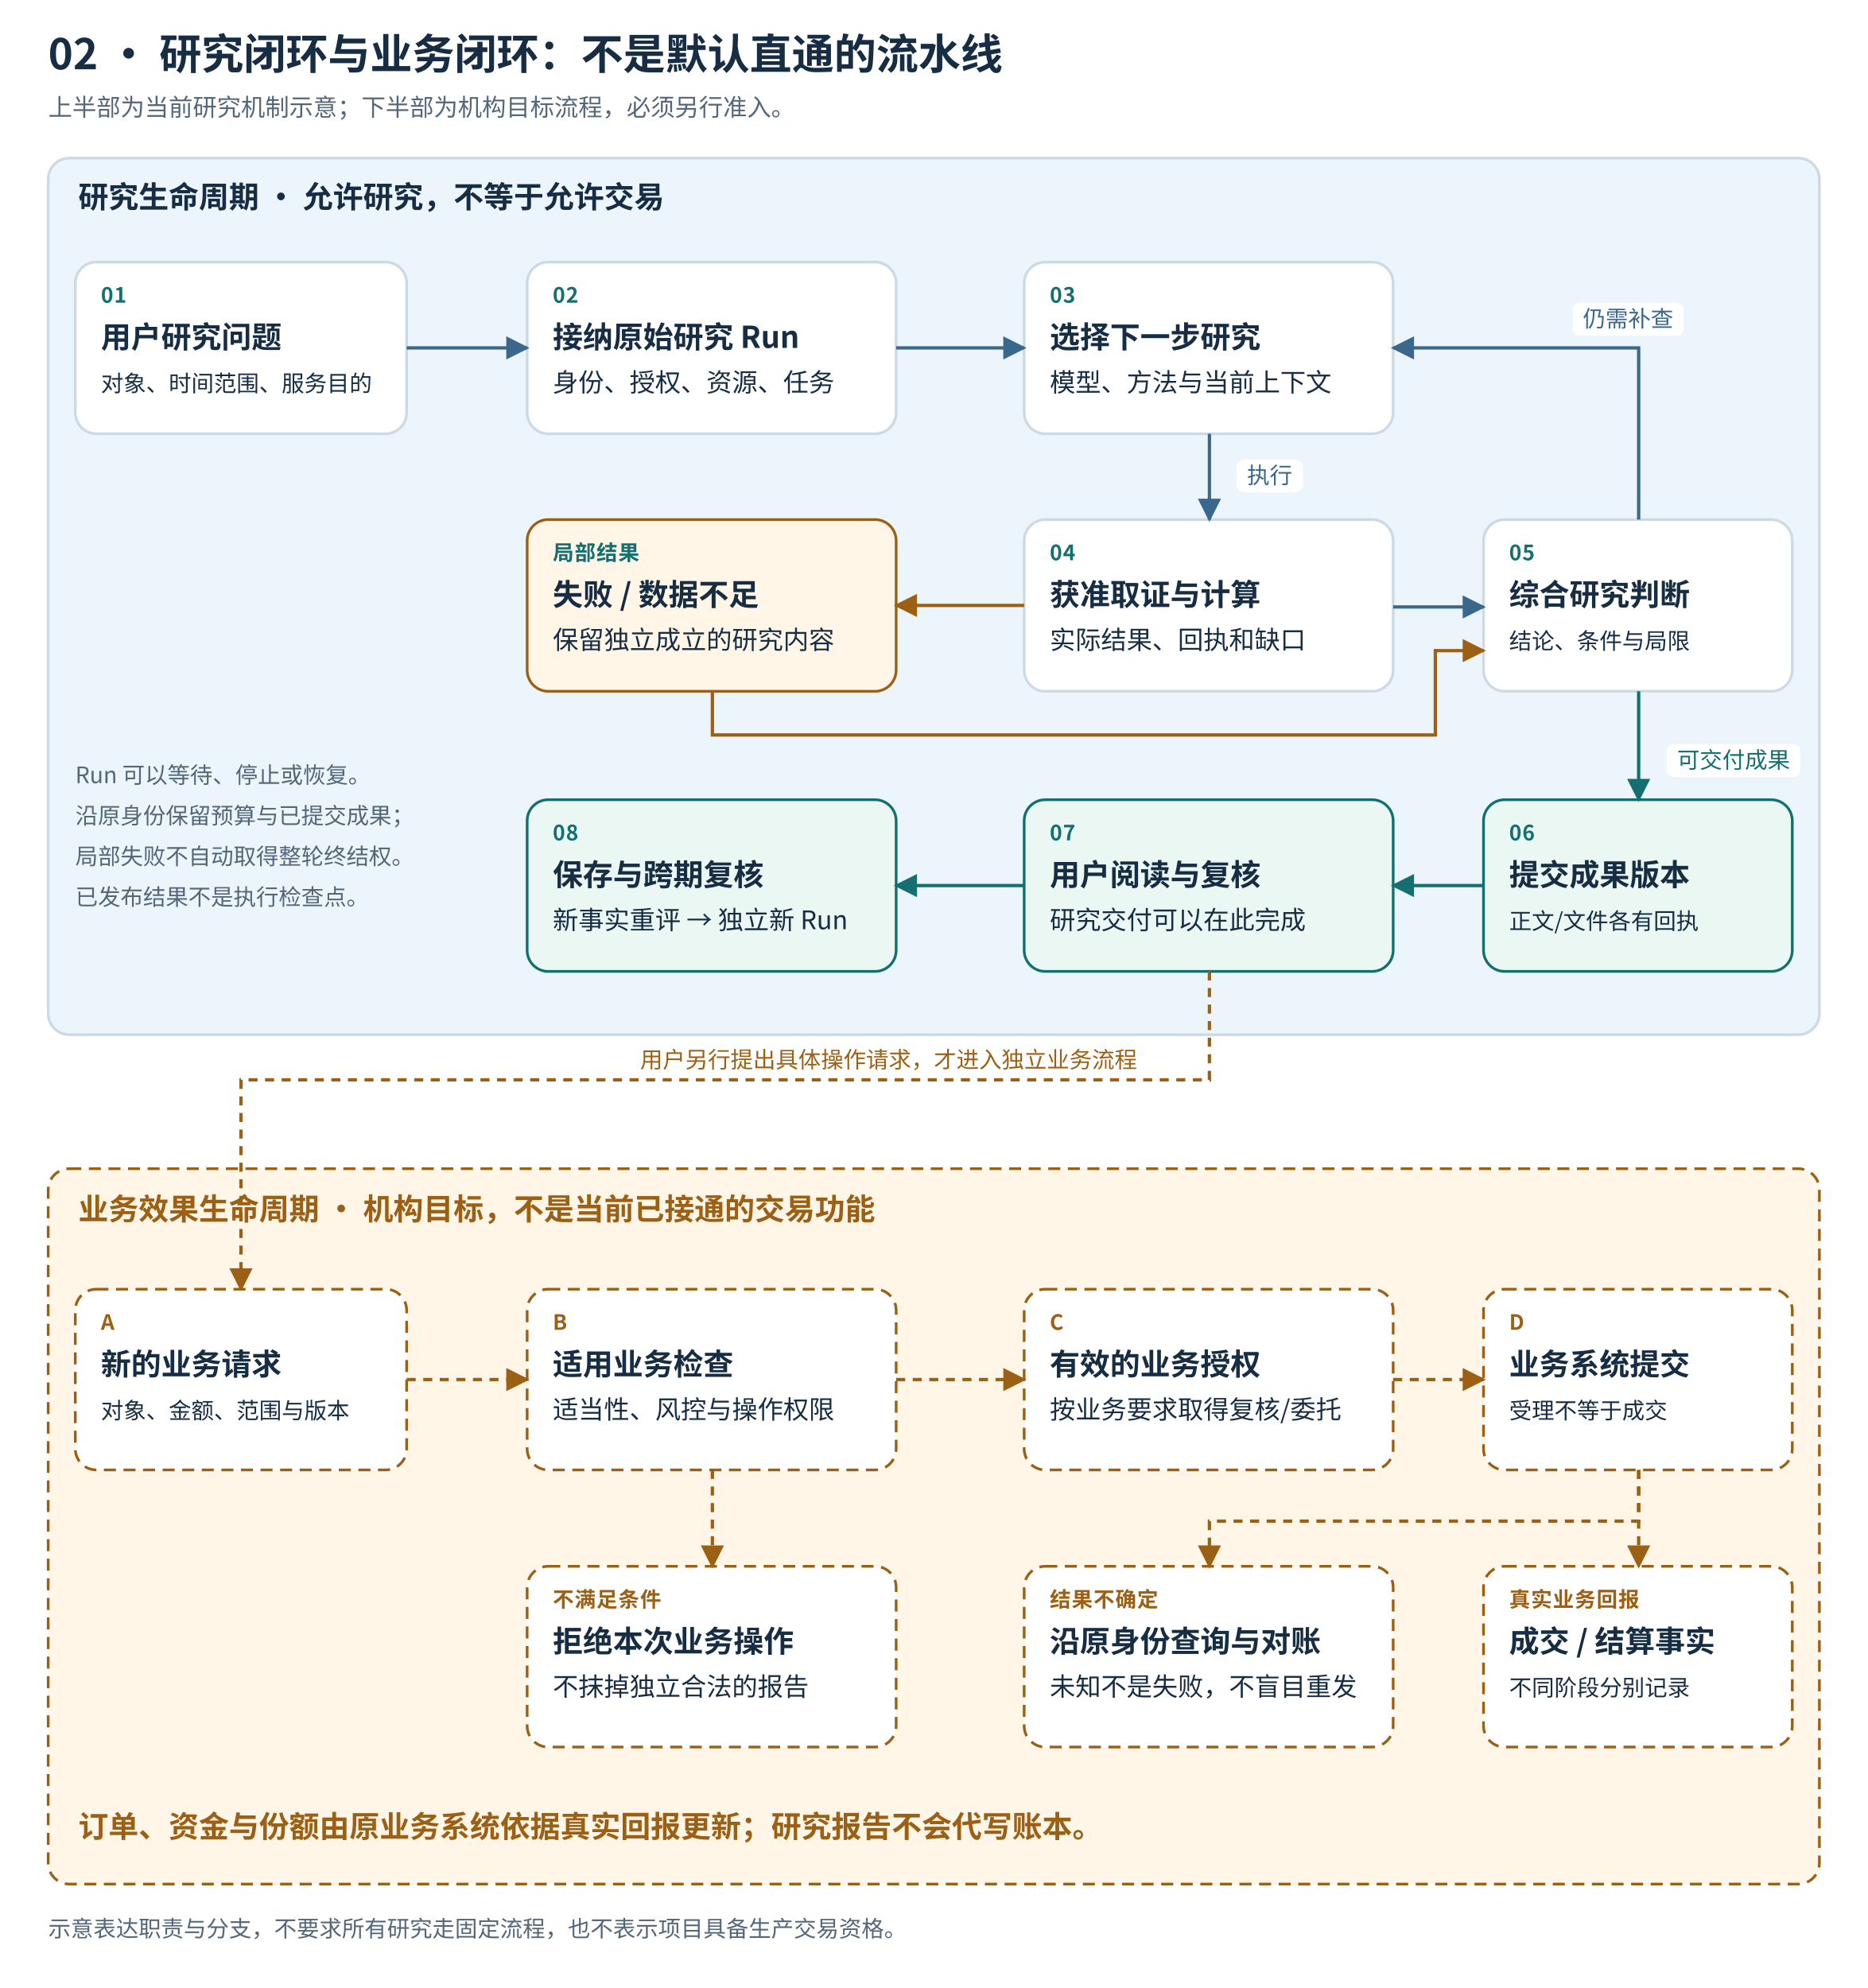
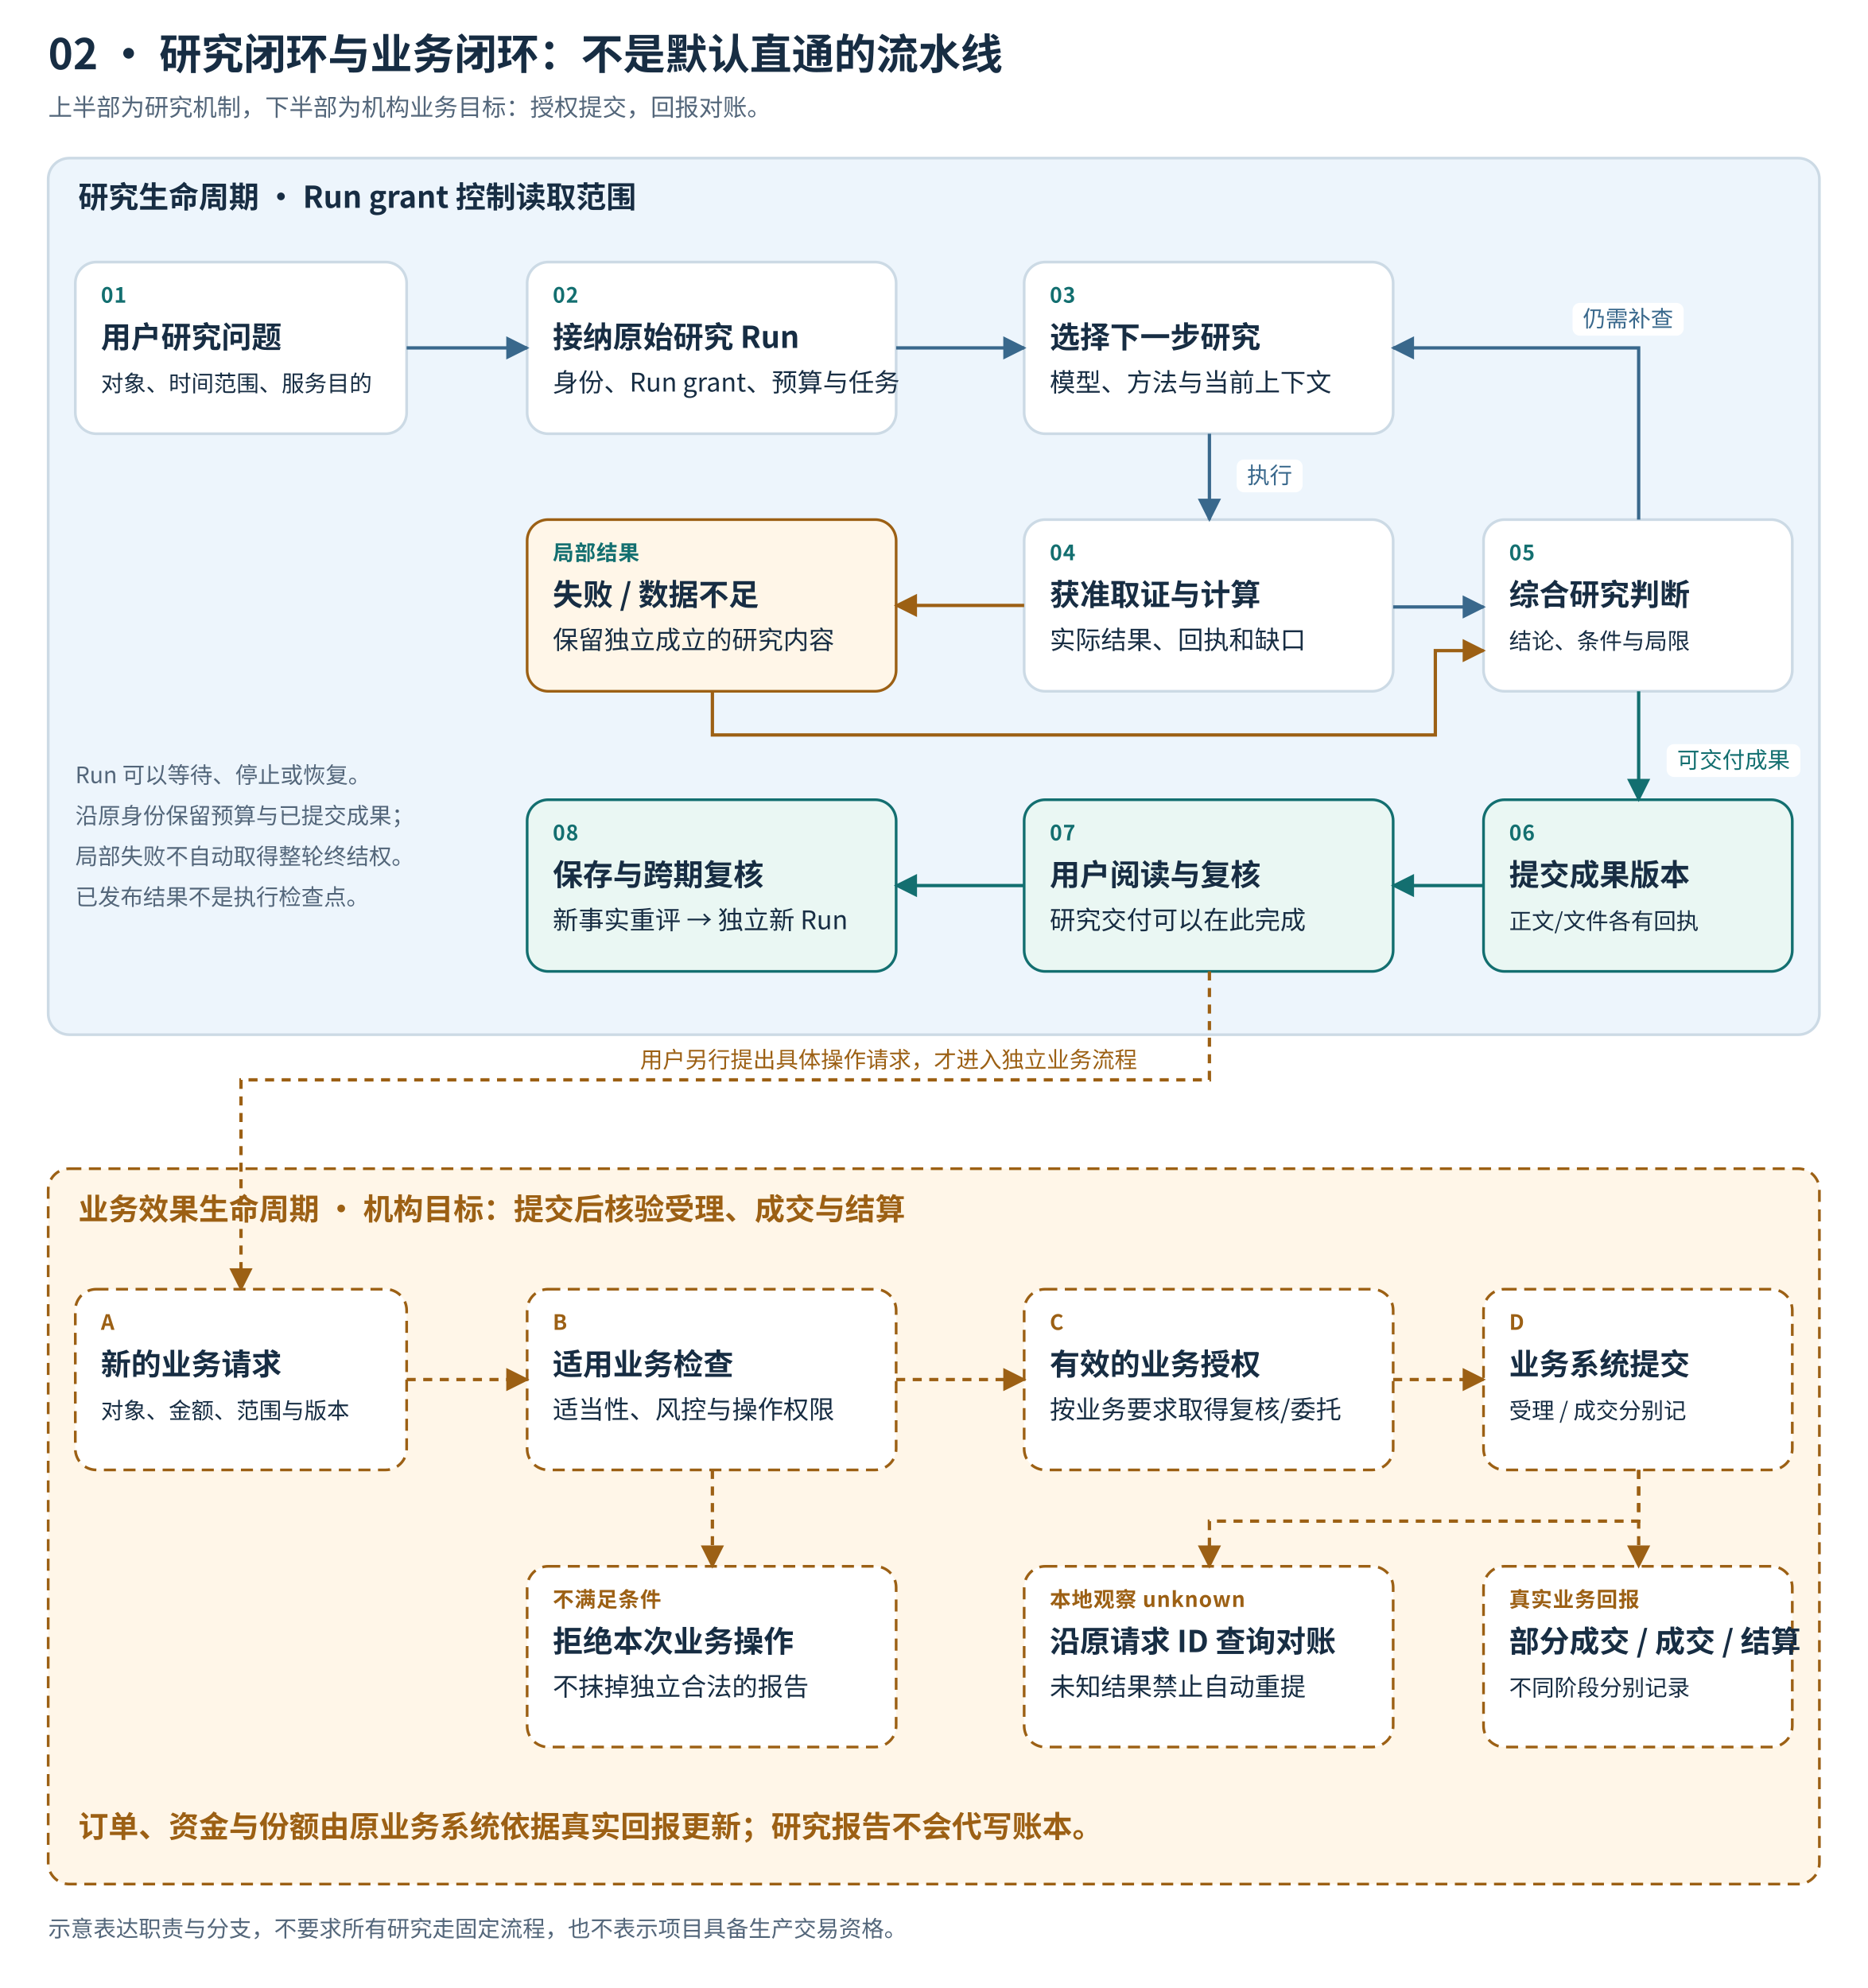
<svg xmlns="http://www.w3.org/2000/svg" width="1240" height="1320" viewBox="0 0 1240 1320" role="img" aria-labelledby="title desc" lang="zh">
  <defs>
    <marker id="line" viewBox="0 0 10 10" refX="9" refY="5" markerWidth="7" markerHeight="7" orient="auto-start-reverse">
      <path d="M 0 0 L 10 5 L 0 10 z" fill="#39688C" />
    </marker>
    <marker id="teal" viewBox="0 0 10 10" refX="9" refY="5" markerWidth="7" markerHeight="7" orient="auto-start-reverse">
      <path d="M 0 0 L 10 5 L 0 10 z" fill="#136F70" />
    </marker>
    <marker id="amber" viewBox="0 0 10 10" refX="9" refY="5" markerWidth="7" markerHeight="7" orient="auto-start-reverse">
      <path d="M 0 0 L 10 5 L 0 10 z" fill="#9C6014" />
    </marker>
    <marker id="gray" viewBox="0 0 10 10" refX="9" refY="5" markerWidth="7" markerHeight="7" orient="auto-start-reverse">
      <path d="M 0 0 L 10 5 L 0 10 z" fill="#7B8997" />
    </marker>
  </defs>
  <style>text{font-family:"Noto Sans CJK SC",Arial,"Microsoft YaHei",sans-serif;fill:#172D43}.title{font-size:28px;font-weight:700}.sub{font-size:16px;fill:#53667A}.head{font-size:20px;font-weight:700}.body{font-size:17px}.small{font-size:15px;fill:#53667A}.tag{font-size:14px;font-weight:700;letter-spacing:.5px}.edge{font-size:15px;fill:#39688C;}.label{font-size:16px;font-weight:700}</style>
  <rect x="0" y="0" width="1240" height="1320" rx="0" fill="#FFFFFF" stroke="#FFFFFF" stroke-width="1.8" />
  <text x="32" y="46" class="title" text-anchor="start">02 · 研究闭环与业务闭环：不是默认直通的流水线</text>
-   <text x="32" y="77" class="sub" text-anchor="start">上半部为当前研究机制示意；下半部为机构目标流程，必须另行准入。</text>
+   <text x="32" y="77" class="sub" text-anchor="start">上半部为研究机制，下半部为机构业务目标：授权提交，回报对账。</text>
  <rect x="32" y="105" width="1176" height="582" rx="14" fill="#EDF5FC" stroke="#CCDAE5" stroke-width="1.8" />
-   <text x="52" y="138" class="head" text-anchor="start">研究生命周期 · 允许研究，不等于允许交易</text>
+   <text x="52" y="138" class="head" text-anchor="start">研究生命周期 · Run grant 控制读取范围</text>
  <rect x="50" y="174" width="220" height="114" rx="14" fill="#FFFFFF" stroke="#CCDAE5" stroke-width="1.8" />
  <text x="67" y="201" class="tag" text-anchor="start" style="fill:#136F70">01</text>
  <text x="67" y="231" class="head" text-anchor="start" style="font-size:20px">用户研究问题</text>
  <text x="67" y="260" class="body" text-anchor="start" style="font-size:15px">对象、时间范围、服务目的</text>
  <rect x="350" y="174" width="245" height="114" rx="14" fill="#FFFFFF" stroke="#CCDAE5" stroke-width="1.8" />
  <text x="367" y="201" class="tag" text-anchor="start" style="fill:#136F70">02</text>
  <text x="367" y="231" class="head" text-anchor="start" style="font-size:20px">接纳原始研究 Run</text>
-   <text x="367" y="260" class="body" text-anchor="start" style="font-size:17px">身份、授权、资源、任务</text>
+   <text x="367" y="260" class="body" text-anchor="start" style="font-size:17px">身份、Run grant、预算与任务</text>
  <rect x="680" y="174" width="245" height="114" rx="14" fill="#FFFFFF" stroke="#CCDAE5" stroke-width="1.8" />
  <text x="697" y="201" class="tag" text-anchor="start" style="fill:#136F70">03</text>
  <text x="697" y="231" class="head" text-anchor="start" style="font-size:20px">选择下一步研究</text>
  <text x="697" y="260" class="body" text-anchor="start" style="font-size:17px">模型、方法与当前上下文</text>
  <path d="M 270 231 L 350 231" fill="none" stroke="#39688C" stroke-width="2.2" marker-end="url(#line)" />
  <path d="M 595 231 L 680 231" fill="none" stroke="#39688C" stroke-width="2.2" marker-end="url(#line)" />
  <rect x="680" y="345" width="245" height="114" rx="14" fill="#FFFFFF" stroke="#CCDAE5" stroke-width="1.8" />
  <text x="697" y="372" class="tag" text-anchor="start" style="fill:#136F70">04</text>
  <text x="697" y="402" class="head" text-anchor="start" style="font-size:20px">获准取证与计算</text>
  <text x="697" y="431" class="body" text-anchor="start" style="font-size:17px">实际结果、回执和缺口</text>
  <rect x="985" y="345" width="205" height="114" rx="14" fill="#FFFFFF" stroke="#CCDAE5" stroke-width="1.8" />
  <text x="1002" y="372" class="tag" text-anchor="start" style="fill:#136F70">05</text>
  <text x="1002" y="402" class="head" text-anchor="start" style="font-size:20px">综合研究判断</text>
  <text x="1002" y="431" class="body" text-anchor="start" style="font-size:15px">结论、条件与局限</text>
  <path d="M 803 288 L 803 345" fill="none" stroke="#39688C" stroke-width="2.2" marker-end="url(#line)" />
  <rect x="822.0" y="306" width="42" height="20" rx="4" fill="#FFFFFF" stroke="#FFFFFF" stroke-width="1.8" />
  <text x="843" y="321" class="edge" text-anchor="middle" style="fill:#39688C">执行</text>
  <path d="M 925 403 L 985 403" fill="none" stroke="#39688C" stroke-width="2.2" marker-end="url(#line)" />
  <path d="M 1088 345 L 1088 231 L 925 231" fill="none" stroke="#39688C" stroke-width="2.2" marker-end="url(#line)" />
  <rect x="1045.0" y="202" width="72" height="20" rx="4" fill="#FFFFFF" stroke="#FFFFFF" stroke-width="1.8" />
  <text x="1081" y="217" class="edge" text-anchor="middle" style="fill:#39688C">仍需补查</text>
  <rect x="350" y="345" width="245" height="114" rx="14" fill="#FFF6E8" stroke="#9C6014" stroke-width="1.8" />
  <text x="367" y="372" class="tag" text-anchor="start" style="fill:#136F70">局部结果</text>
  <text x="367" y="402" class="head" text-anchor="start" style="font-size:20px">失败 / 数据不足</text>
  <text x="367" y="431" class="body" text-anchor="start" style="font-size:17px">保留独立成立的研究内容</text>
  <path d="M 680 402 L 595 402" fill="none" stroke="#9C6014" stroke-width="2.2" marker-end="url(#amber)" />
  <path d="M 473 459 L 473 488 L 953 488 L 953 432 L 985 432" fill="none" stroke="#9C6014" stroke-width="2.2" marker-end="url(#amber)" />
  <rect x="985" y="531" width="205" height="114" rx="14" fill="#EAF7F3" stroke="#136F70" stroke-width="1.8" />
  <text x="1002" y="558" class="tag" text-anchor="start" style="fill:#136F70">06</text>
  <text x="1002" y="588" class="head" text-anchor="start" style="font-size:20px">提交成果版本</text>
  <text x="1002" y="617" class="body" text-anchor="start" style="font-size:15px">正文/文件各有回执</text>
  <rect x="680" y="531" width="245" height="114" rx="14" fill="#EAF7F3" stroke="#136F70" stroke-width="1.8" />
  <text x="697" y="558" class="tag" text-anchor="start" style="fill:#136F70">07</text>
  <text x="697" y="588" class="head" text-anchor="start" style="font-size:20px">用户阅读与复核</text>
  <text x="697" y="617" class="body" text-anchor="start" style="font-size:17px">研究交付可以在此完成</text>
  <rect x="350" y="531" width="245" height="114" rx="14" fill="#EAF7F3" stroke="#136F70" stroke-width="1.8" />
  <text x="367" y="558" class="tag" text-anchor="start" style="fill:#136F70">08</text>
  <text x="367" y="588" class="head" text-anchor="start" style="font-size:20px">保存与跨期复核</text>
  <text x="367" y="617" class="body" text-anchor="start" style="font-size:17px">新事实重评 → 独立新 Run</text>
  <path d="M 1088 459 L 1088 531" fill="none" stroke="#136F70" stroke-width="2.2" marker-end="url(#teal)" />
  <rect x="1107.5" y="495" width="87" height="20" rx="4" fill="#FFFFFF" stroke="#FFFFFF" stroke-width="1.8" />
  <text x="1151" y="510" class="edge" text-anchor="middle" style="fill:#136F70">可交付成果</text>
  <path d="M 985 588 L 925 588" fill="none" stroke="#136F70" stroke-width="2.2" marker-end="url(#teal)" />
  <path d="M 680 588 L 595 588" fill="none" stroke="#136F70" stroke-width="2.2" marker-end="url(#teal)" />
  <text x="50" y="520" class="small" text-anchor="start">Run 可以等待、停止或恢复。</text>
  <text x="50" y="547" class="small" text-anchor="start">沿原身份保留预算与已提交成果；</text>
  <text x="50" y="574" class="small" text-anchor="start">局部失败不自动取得整轮终结权。</text>
  <text x="50" y="601" class="small" text-anchor="start">已发布结果不是执行检查点。</text>
  <rect x="32" y="776" width="1176" height="475" rx="14" fill="#FFF6E8" stroke="#9C6014" stroke-width="1.8" stroke-dasharray="8 5" />
-   <text x="52" y="810" class="head" text-anchor="start" style="fill:#9C6014">业务效果生命周期 · 机构目标，不是当前已接通的交易功能</text>
+   <text x="52" y="810" class="head" text-anchor="start" style="fill:#9C6014">业务效果生命周期 · 机构目标：提交后核验受理、成交与结算</text>
  <path d="M 803 645 L 803 717 L 160 717 L 160 856" fill="none" stroke="#9C6014" stroke-width="2.2" stroke-dasharray="6 5" marker-end="url(#amber)" />
  <rect x="419.0" y="694" width="342" height="20" rx="4" fill="#FFFFFF" stroke="#FFFFFF" stroke-width="1.8" />
  <text x="590" y="709" class="edge" text-anchor="middle" style="fill:#9C6014">用户另行提出具体操作请求，才进入独立业务流程</text>
  <rect x="50" y="856" width="220" height="120" rx="14" fill="#FFFFFF" stroke="#9C6014" stroke-width="1.8" stroke-dasharray="8 5" />
  <text x="67" y="883" class="tag" text-anchor="start" style="fill:#9C6014">A</text>
  <text x="67" y="913" class="head" text-anchor="start" style="font-size:20px">新的业务请求</text>
  <text x="67" y="942" class="body" text-anchor="start" style="font-size:15px">对象、金额、范围与版本</text>
  <rect x="350" y="856" width="245" height="120" rx="14" fill="#FFFFFF" stroke="#9C6014" stroke-width="1.8" stroke-dasharray="8 5" />
  <text x="367" y="883" class="tag" text-anchor="start" style="fill:#9C6014">B</text>
  <text x="367" y="913" class="head" text-anchor="start" style="font-size:20px">适用业务检查</text>
  <text x="367" y="942" class="body" text-anchor="start" style="font-size:17px">适当性、风控与操作权限</text>
  <rect x="680" y="856" width="245" height="120" rx="14" fill="#FFFFFF" stroke="#9C6014" stroke-width="1.8" stroke-dasharray="8 5" />
  <text x="697" y="883" class="tag" text-anchor="start" style="fill:#9C6014">C</text>
  <text x="697" y="913" class="head" text-anchor="start" style="font-size:20px">有效的业务授权</text>
  <text x="697" y="942" class="body" text-anchor="start" style="font-size:17px">按业务要求取得复核/委托</text>
  <rect x="985" y="856" width="205" height="120" rx="14" fill="#FFFFFF" stroke="#9C6014" stroke-width="1.8" stroke-dasharray="8 5" />
  <text x="1002" y="883" class="tag" text-anchor="start" style="fill:#9C6014">D</text>
  <text x="1002" y="913" class="head" text-anchor="start" style="font-size:20px">业务系统提交</text>
-   <text x="1002" y="942" class="body" text-anchor="start" style="font-size:15px">受理不等于成交</text>
+   <text x="1002" y="942" class="body" text-anchor="start" style="font-size:15px">受理 / 成交分别记</text>
  <path d="M 270 916 L 350 916" fill="none" stroke="#9C6014" stroke-width="2.2" stroke-dasharray="6 5" marker-end="url(#amber)" />
  <path d="M 595 916 L 680 916" fill="none" stroke="#9C6014" stroke-width="2.2" stroke-dasharray="6 5" marker-end="url(#amber)" />
  <path d="M 925 916 L 985 916" fill="none" stroke="#9C6014" stroke-width="2.2" stroke-dasharray="6 5" marker-end="url(#amber)" />
  <rect x="350" y="1040" width="245" height="120" rx="14" fill="#FFFFFF" stroke="#9C6014" stroke-width="1.8" stroke-dasharray="8 5" />
  <text x="367" y="1067" class="tag" text-anchor="start" style="fill:#9C6014">不满足条件</text>
  <text x="367" y="1097" class="head" text-anchor="start" style="font-size:20px">拒绝本次业务操作</text>
  <text x="367" y="1126" class="body" text-anchor="start" style="font-size:17px">不抹掉独立合法的报告</text>
  <rect x="680" y="1040" width="245" height="120" rx="14" fill="#FFFFFF" stroke="#9C6014" stroke-width="1.8" stroke-dasharray="8 5" />
-   <text x="697" y="1067" class="tag" text-anchor="start" style="fill:#9C6014">结果不确定</text>
-   <text x="697" y="1097" class="head" text-anchor="start" style="font-size:20px">沿原身份查询与对账</text>
-   <text x="697" y="1126" class="body" text-anchor="start" style="font-size:17px">未知不是失败，不盲目重发</text>
+   <text x="697" y="1067" class="tag" text-anchor="start" style="fill:#9C6014">本地观察 unknown</text>
+   <text x="697" y="1097" class="head" text-anchor="start" style="font-size:20px">沿原请求 ID 查询对账</text>
+   <text x="697" y="1126" class="body" text-anchor="start" style="font-size:17px">未知结果禁止自动重提</text>
  <rect x="985" y="1040" width="205" height="120" rx="14" fill="#FFFFFF" stroke="#9C6014" stroke-width="1.8" stroke-dasharray="8 5" />
  <text x="1002" y="1067" class="tag" text-anchor="start" style="fill:#9C6014">真实业务回报</text>
-   <text x="1002" y="1097" class="head" text-anchor="start" style="font-size:20px">成交 / 结算事实</text>
+   <text x="1002" y="1097" class="head" text-anchor="start" style="font-size:20px">部分成交 / 成交 / 结算</text>
  <text x="1002" y="1126" class="body" text-anchor="start" style="font-size:15px">不同阶段分别记录</text>
  <path d="M 473 976 L 473 1040" fill="none" stroke="#9C6014" stroke-width="2.2" stroke-dasharray="6 5" marker-end="url(#amber)" />
  <path d="M 1088 976 L 1088 1010 L 803 1010 L 803 1040" fill="none" stroke="#9C6014" stroke-width="2.2" stroke-dasharray="6 5" marker-end="url(#amber)" />
  <path d="M 1088 976 L 1088 1040" fill="none" stroke="#9C6014" stroke-width="2.2" stroke-dasharray="6 5" marker-end="url(#amber)" />
  <text x="52" y="1220" class="head" text-anchor="start" style="fill:#9C6014">订单、资金与份额由原业务系统依据真实回报更新；研究报告不会代写账本。</text>
  <text x="32" y="1286" class="small" text-anchor="start">示意表达职责与分支，不要求所有研究走固定流程，也不表示项目具备生产交易资格。</text>
</svg>
